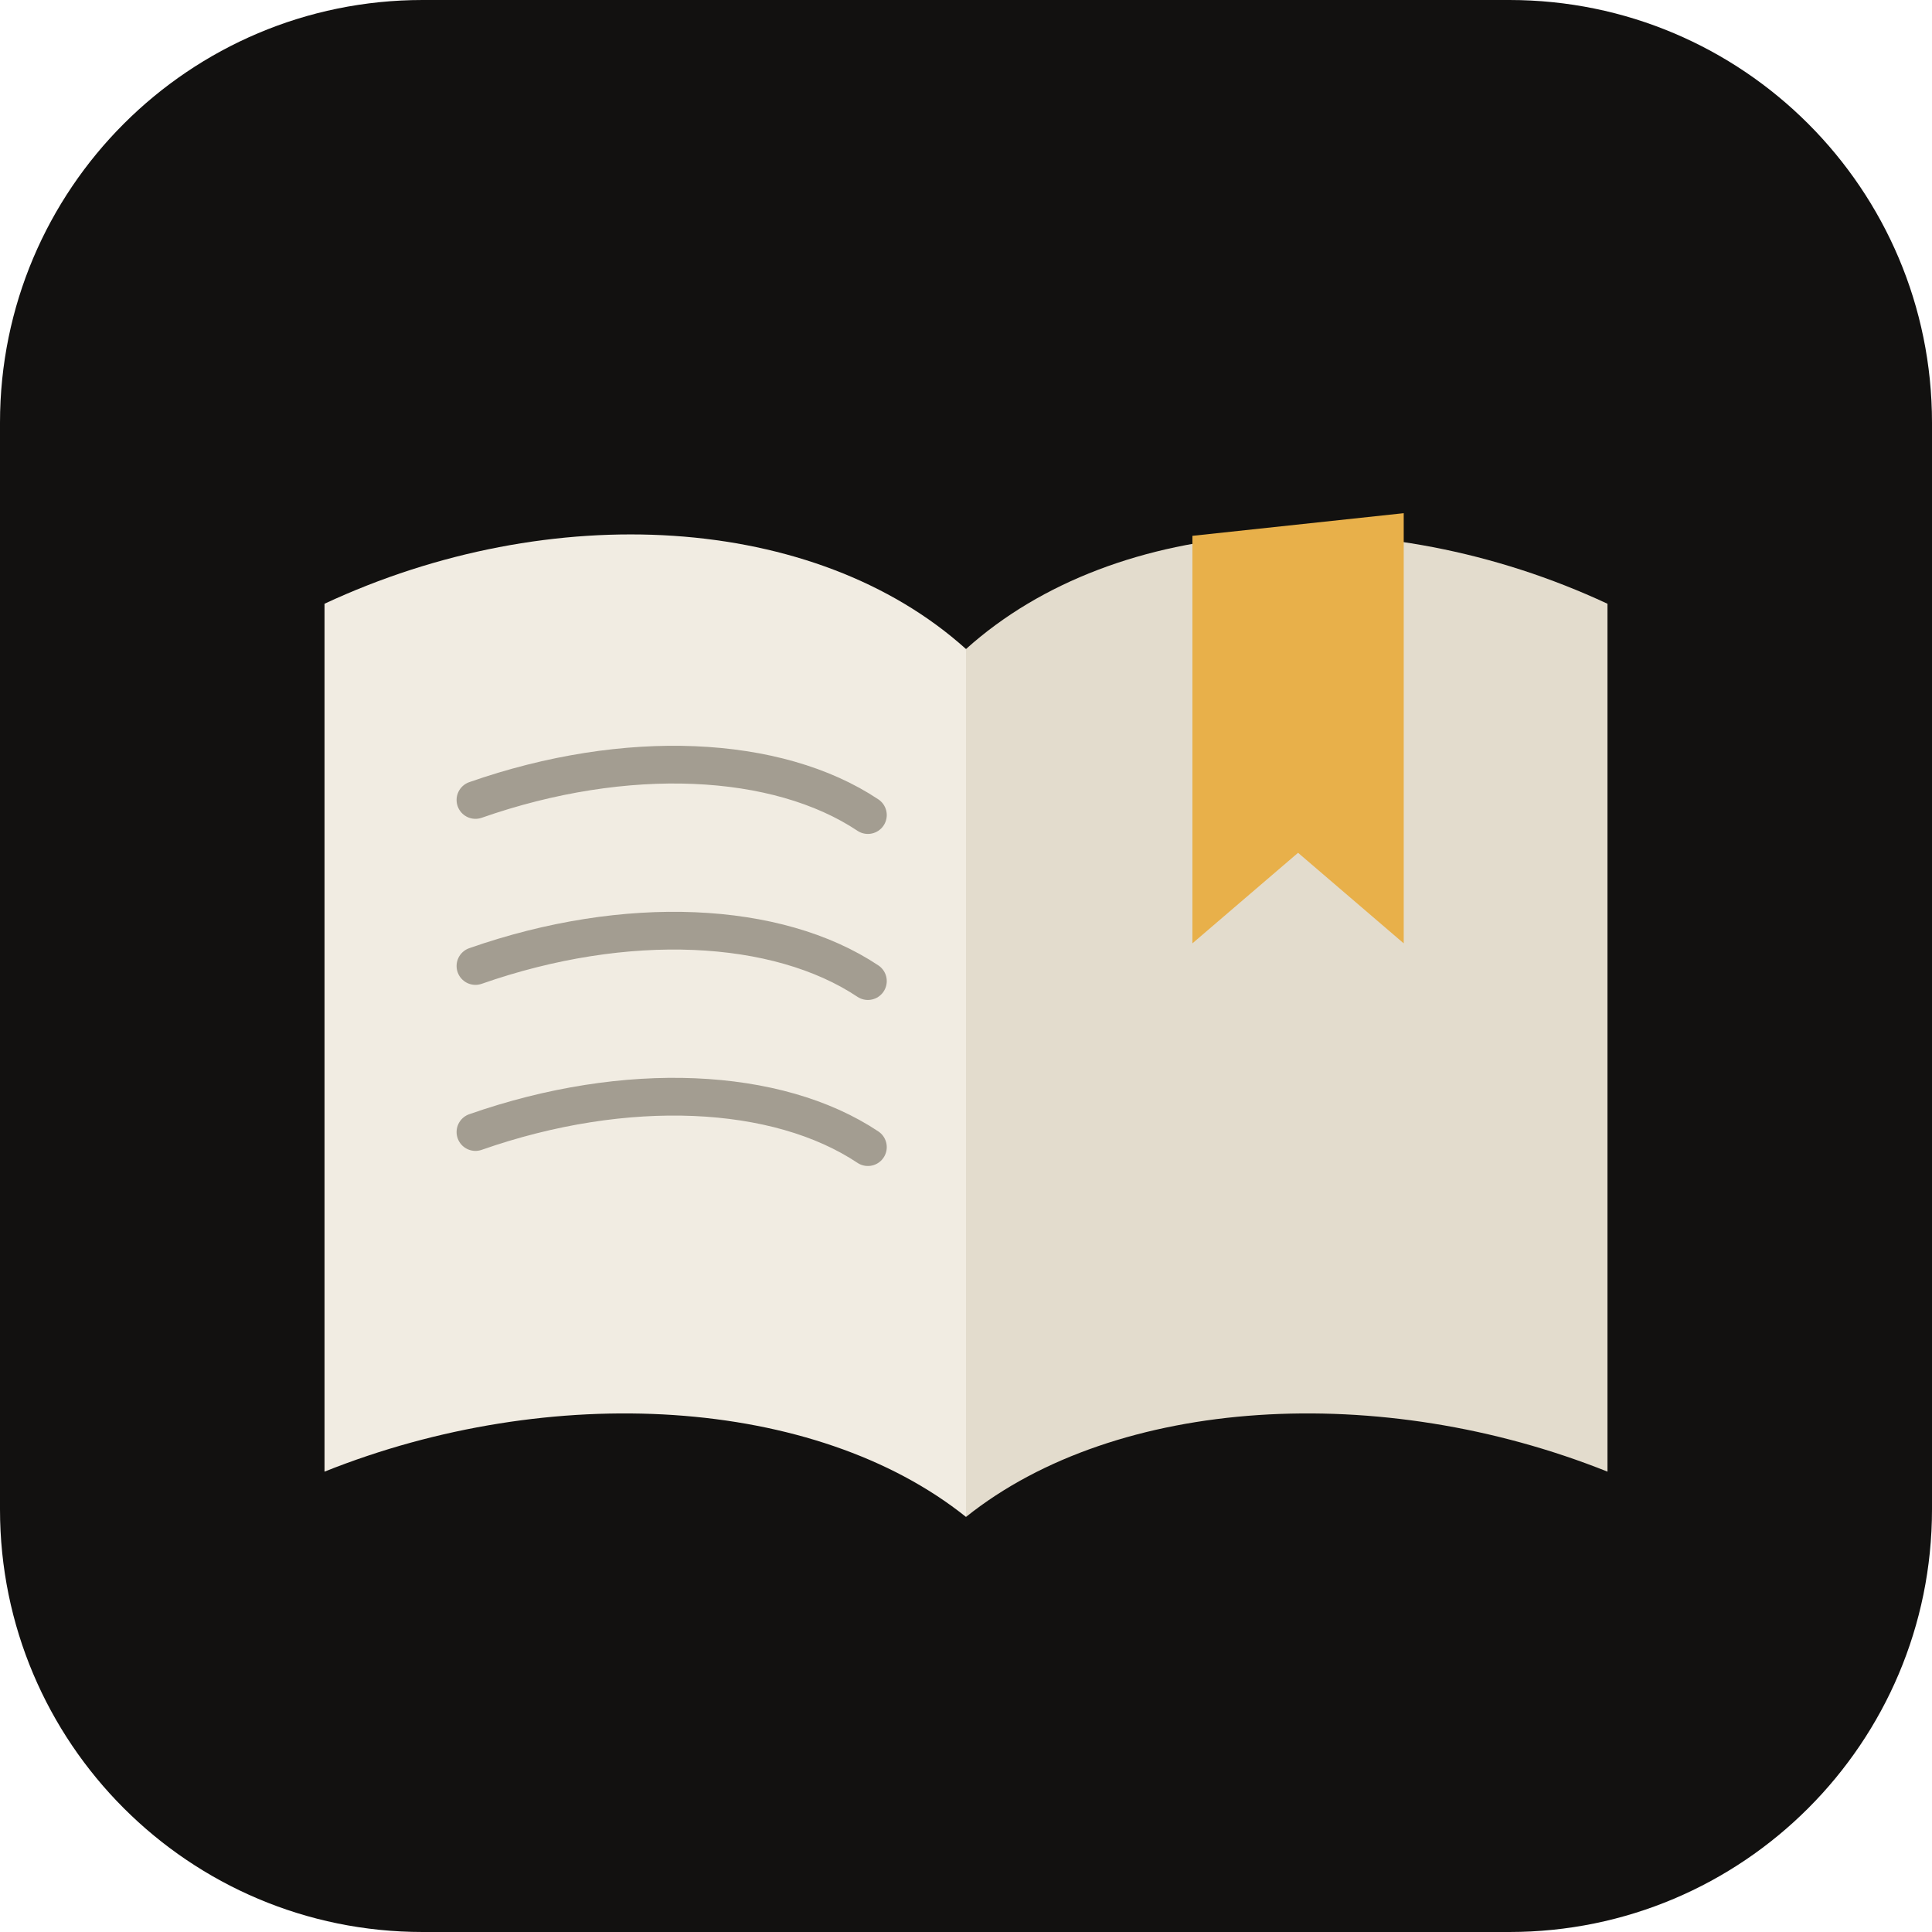
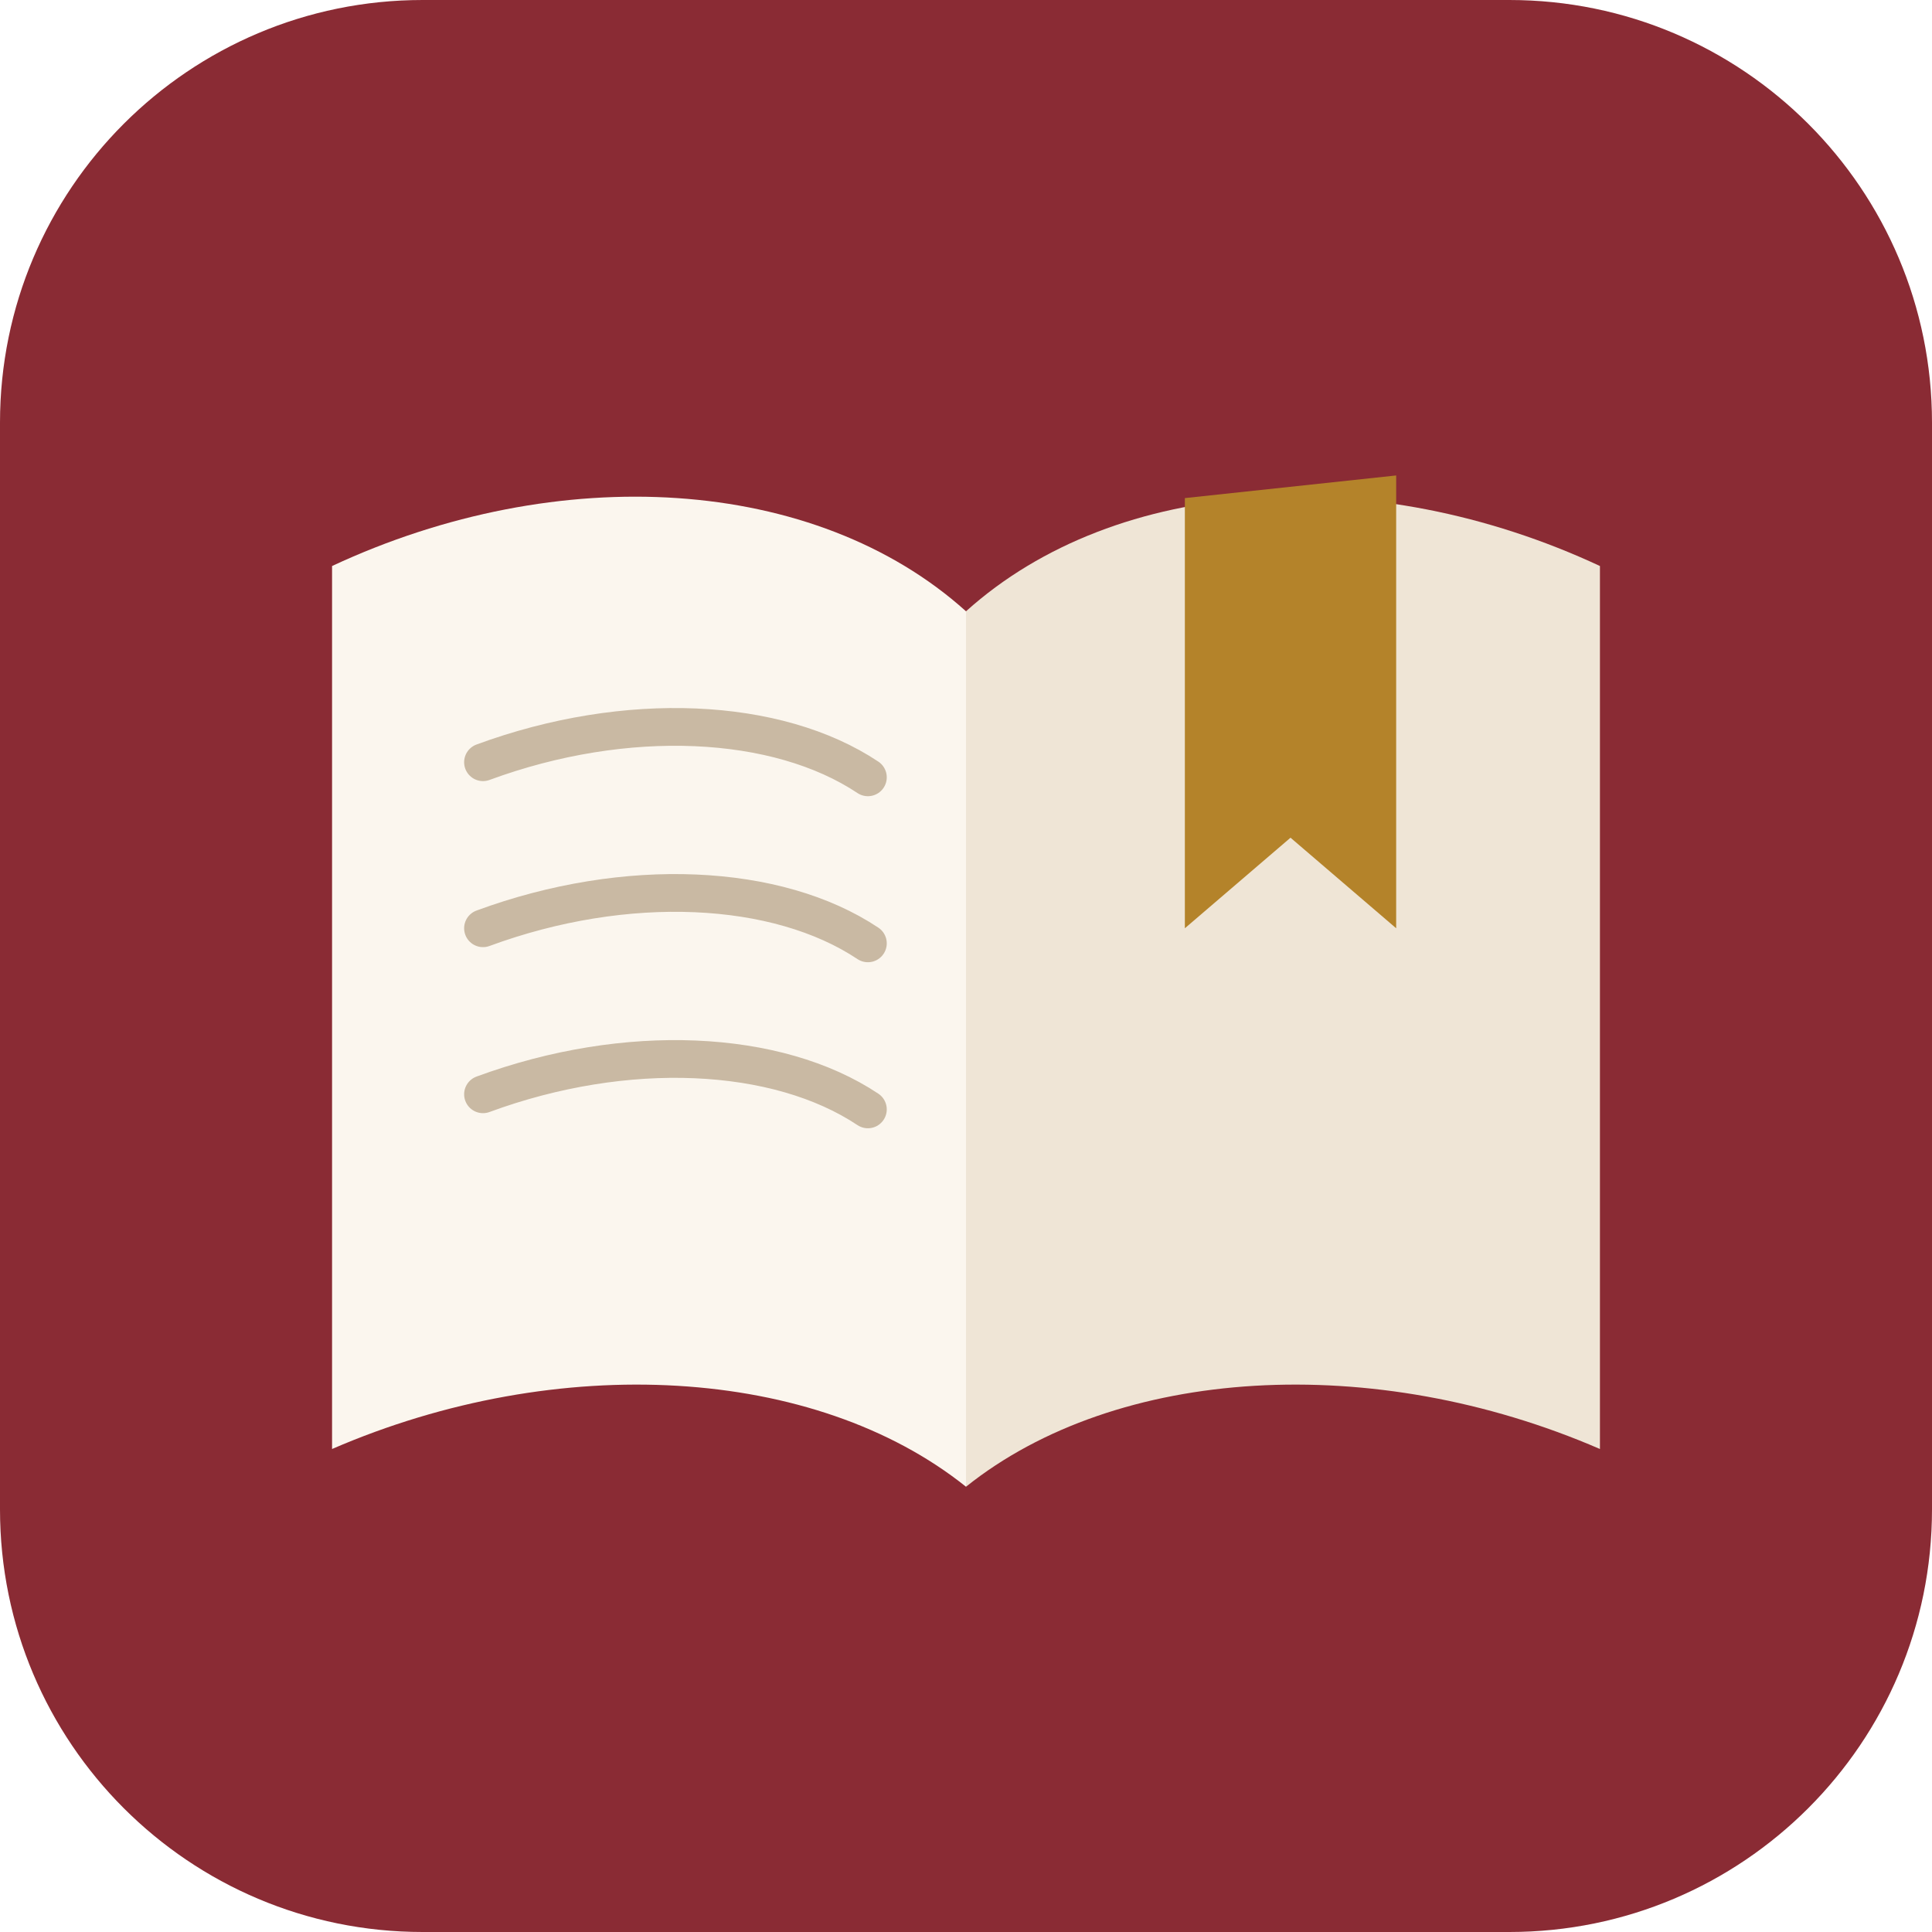
<svg xmlns="http://www.w3.org/2000/svg" viewBox="0 0 512 512">
-   <rect width="512" height="512" rx="112" fill="#121110" />
-   <g transform="translate(256 270)">
-     <path d="M-170 -110 C-110 -138 -40 -134 0 -98 L0 132 C-40 100 -110 96 -170 120 Z" fill="#f1ece2" />
-     <path d="M170 -110 C110 -138 40 -134 0 -98 L0 132 C40 100 110 96 170 120 Z" fill="#e3dccd" />
-     <path d="M-130 -58 C-90 -72 -50 -70 -26 -54 M-130 -14 C-90 -28 -50 -26 -26 -10 M-130 30 C-90 16 -50 18 -26 34" stroke="#a39d91" stroke-width="10" stroke-linecap="round" fill="none" />
-     <path d="M60 -128 L60 -20 L88 -44 L116 -20 L116 -134" fill="#e8b04a" />
+   <rect width="512" height="512" rx="112" fill="#8a2b34" />
+   <g transform="translate(256 262)">
+     <path d="M-168 -112 C-108 -140 -40 -136 0 -100 L0 132 C-40 100 -108 96 -168 122 Z" fill="#fbf6ee" />
+     <path d="M168 -112 C108 -140 40 -136 0 -100 L0 132 C40 100 108 96 168 122 Z" fill="#efe5d6" />
+     <path d="M-128 -60 C-90 -74 -50 -72 -26 -56 M-128 -16 C-90 -30 -50 -28 -26 -12 M-128 28 C-90 14 -50 16 -26 32" stroke="#c9b9a3" stroke-width="10" stroke-linecap="round" fill="none" />
+     <path d="M58 -130 L58 -16 L86 -40 L114 -16 L114 -136 Z" fill="#b4832a" />
  </g>
</svg>
